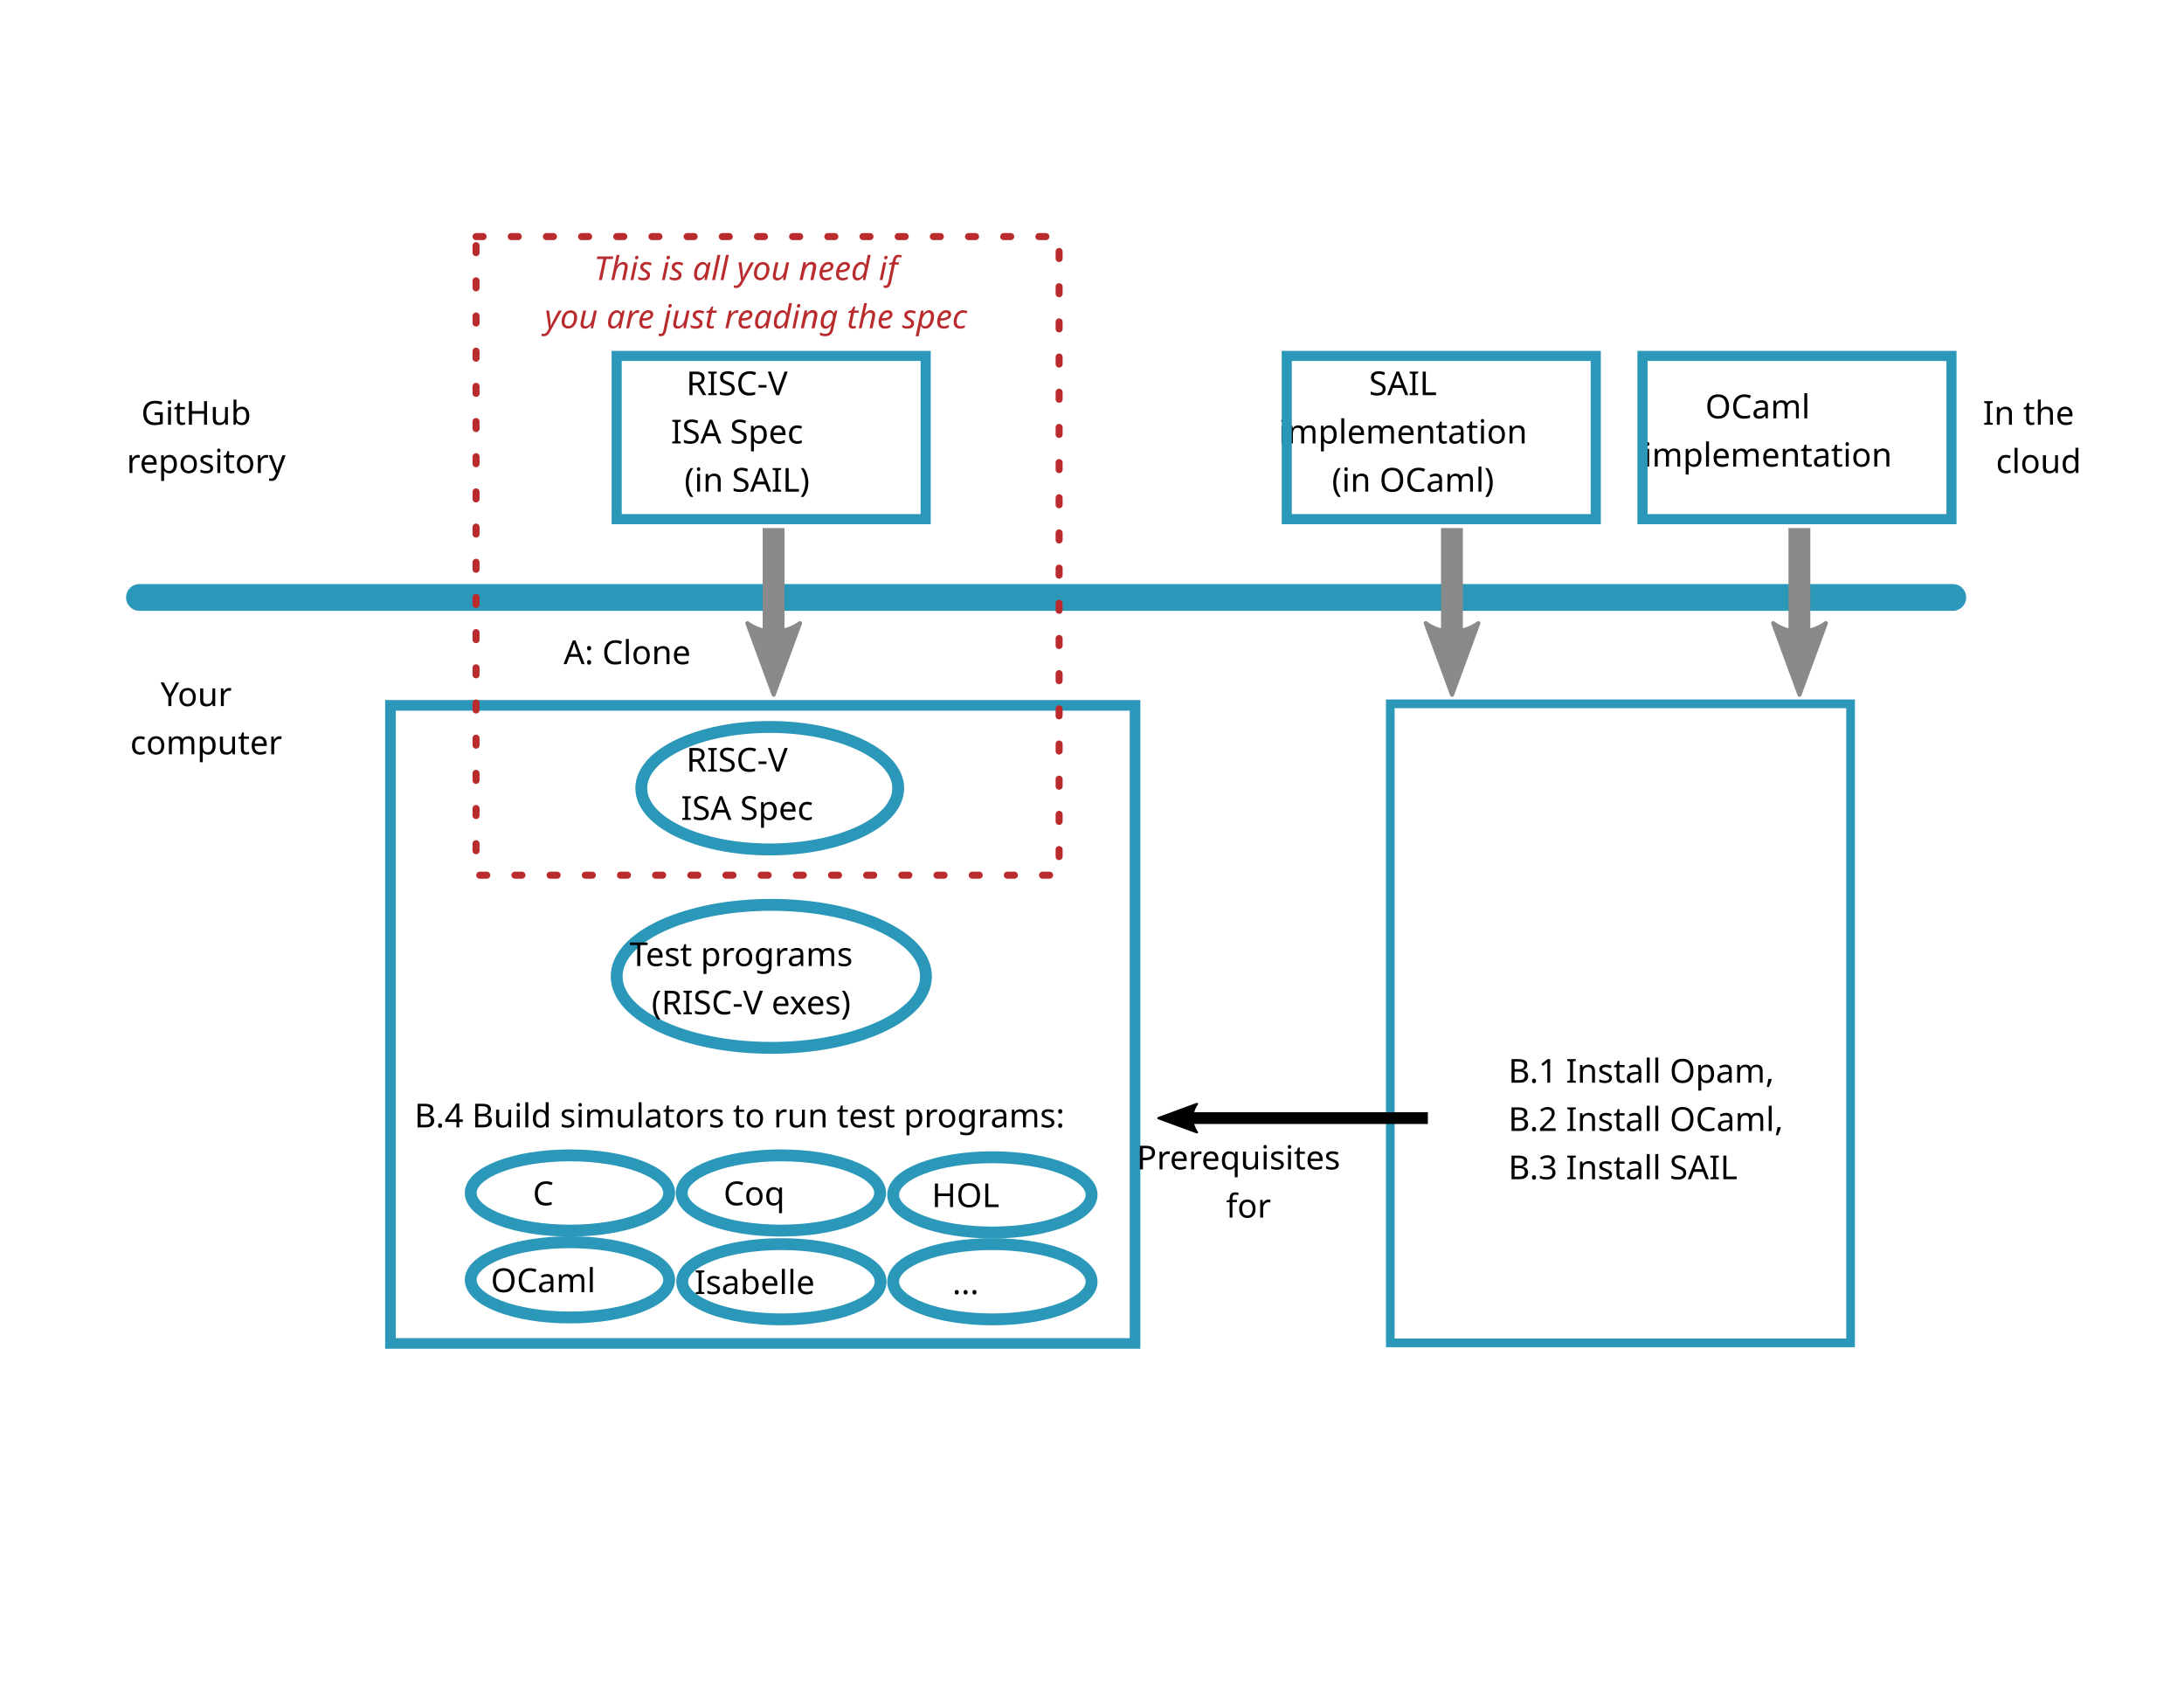
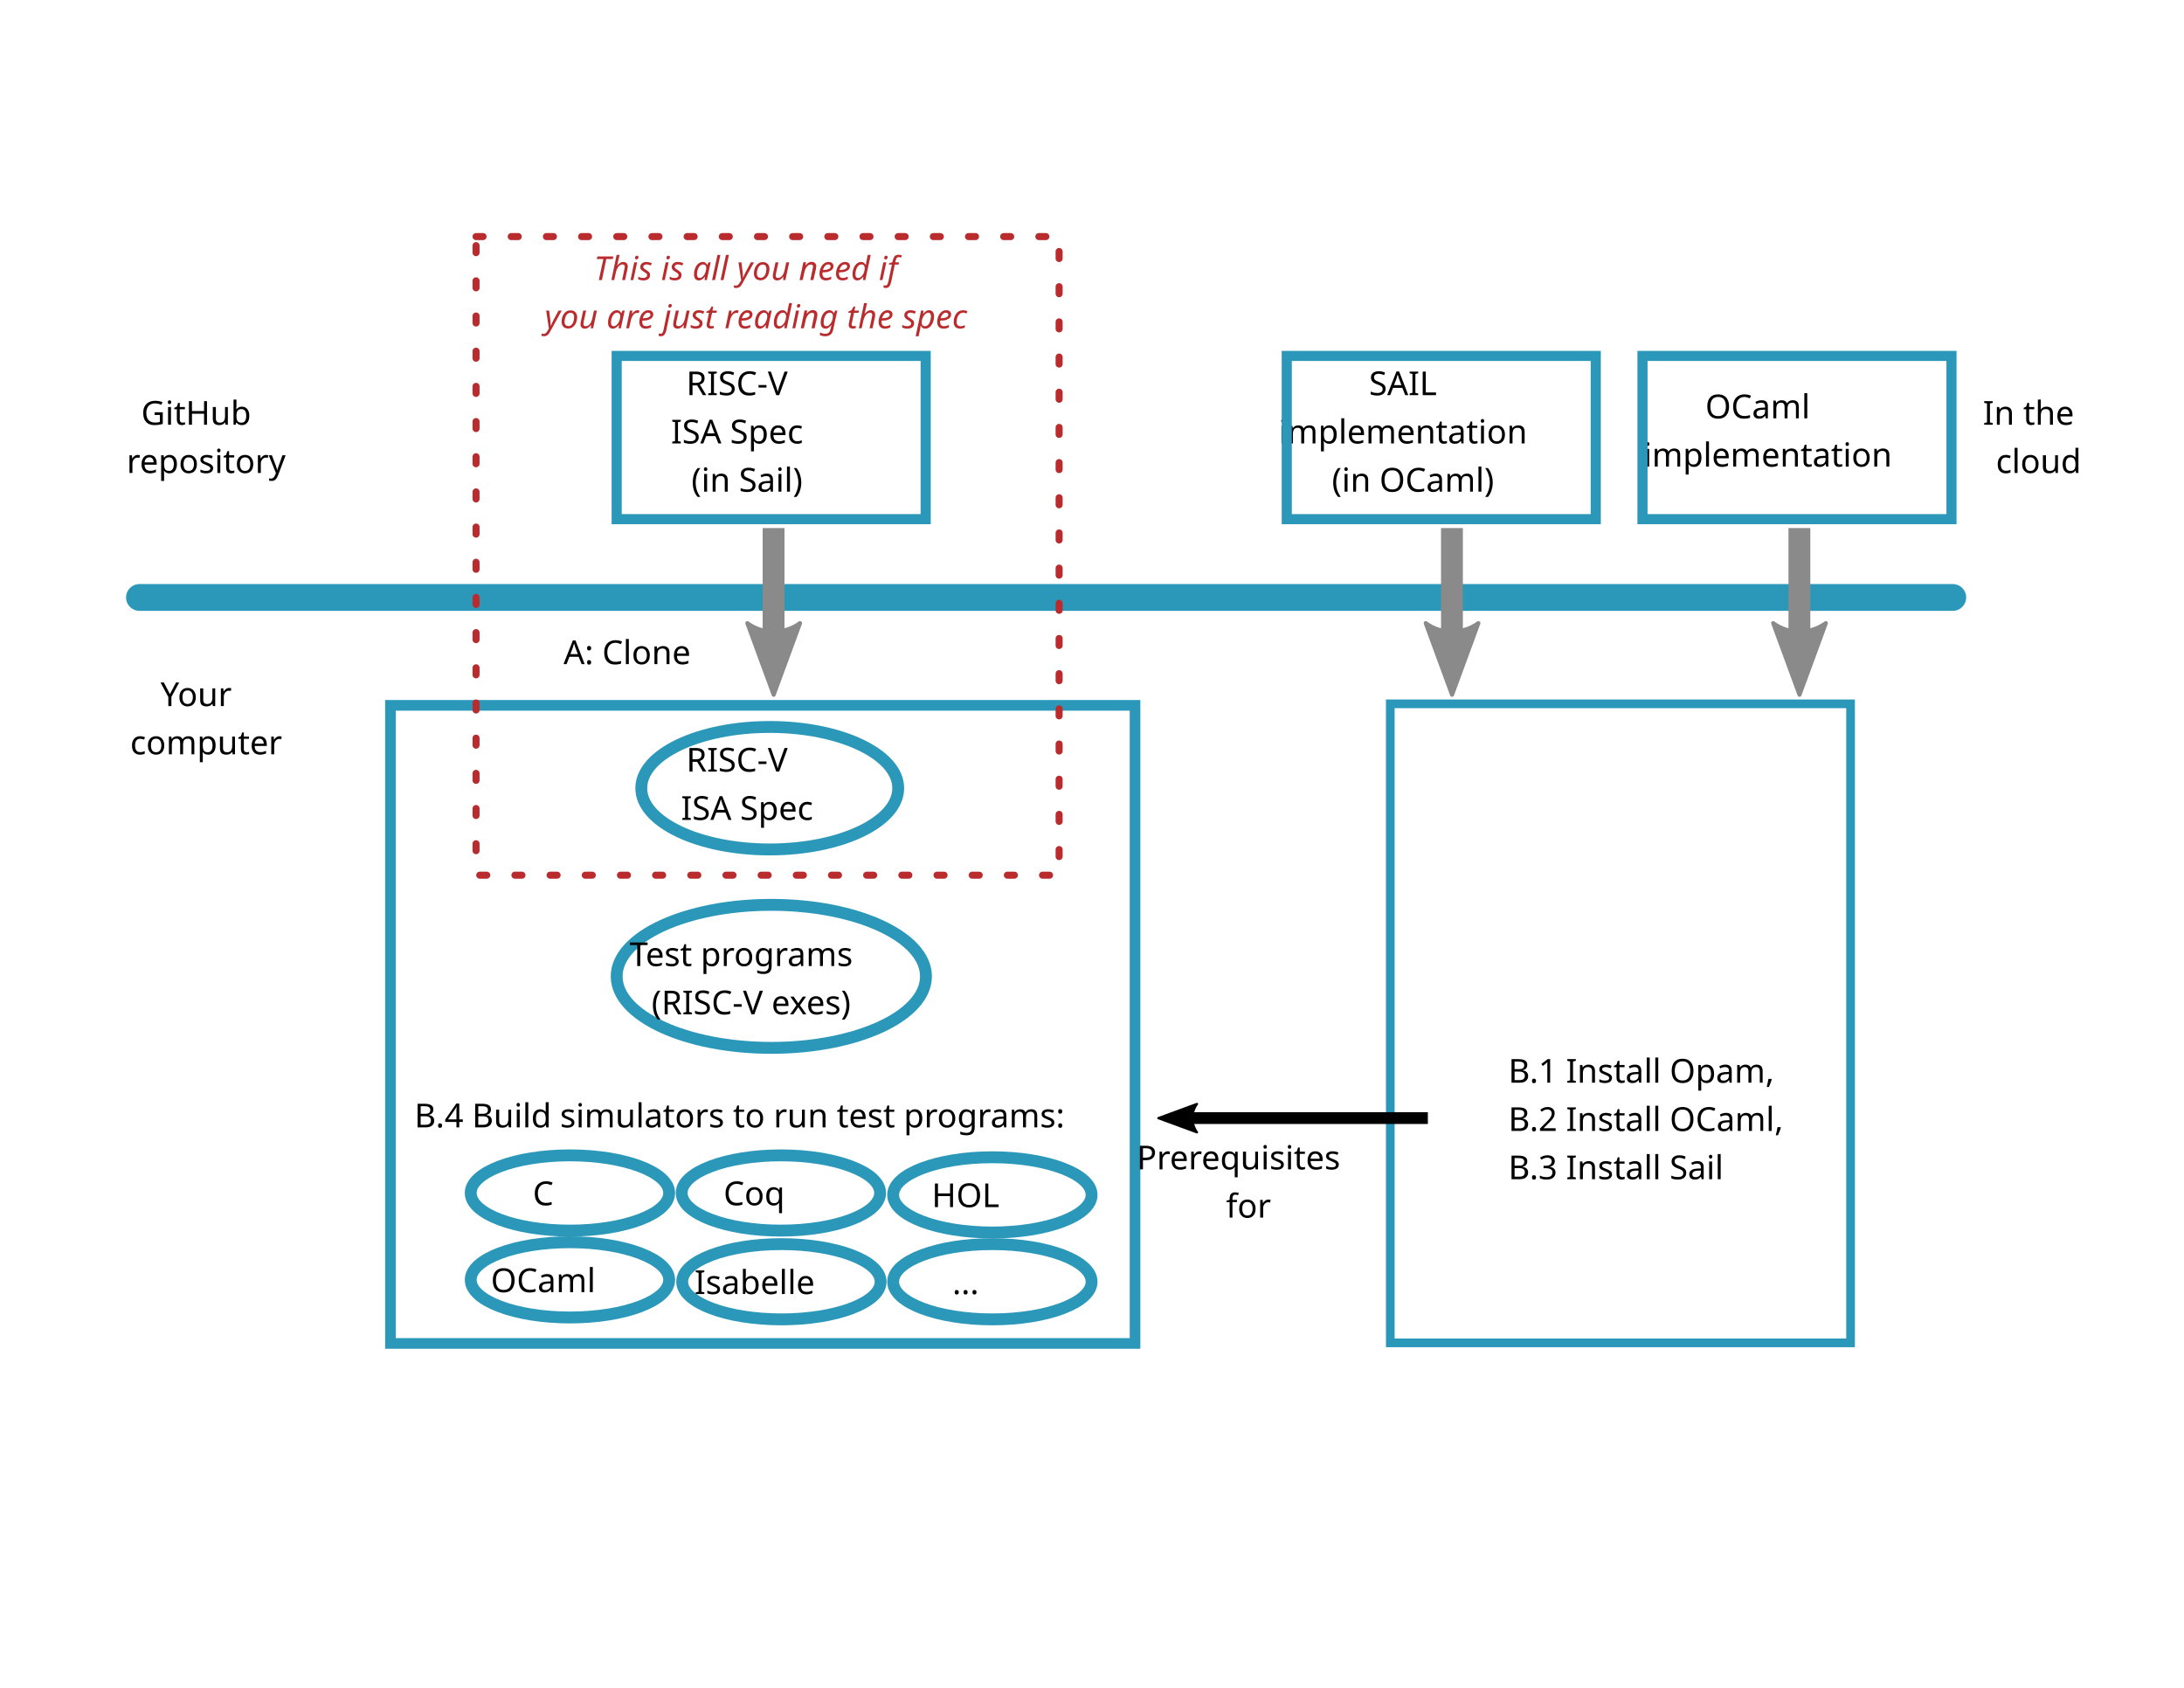
<svg xmlns="http://www.w3.org/2000/svg" width="11in" height="8.5in" viewBox="0 0 279.4 215.9" version="1.1" id="svg8">
  <defs id="defs2">
    <marker orient="auto" refY="0.0" refX="0.0" id="marker6989" style="overflow:visible;">
      <path id="path6987" style="fill-rule:evenodd;stroke-width:0.625;stroke-linejoin:round;stroke:#000000;stroke-opacity:1;fill:#000000;fill-opacity:1" d="M 8.719,4.034 L -2.207,0.016 L 8.719,-4.002 C 6.973,-1.63 6.983,1.616 8.719,4.034 z " transform="scale(0.3) rotate(180) translate(-2.3,0)" />
    </marker>
    <marker orient="auto" refY="0.0" refX="0.0" id="marker5917" style="overflow:visible;">
      <path id="path5915" style="fill-rule:evenodd;stroke-width:0.625;stroke-linejoin:round;stroke:#8a8a8a;stroke-opacity:1;fill:#8a8a8a;fill-opacity:1" d="M 8.719,4.034 L -2.207,0.016 L 8.719,-4.002 C 6.973,-1.63 6.983,1.616 8.719,4.034 z " transform="scale(0.3) rotate(180) translate(-2.3,0)" />
    </marker>
    <marker style="overflow:visible;" id="marker5359" refX="0.0" refY="0.0" orient="auto">
      <path transform="scale(0.3) rotate(180) translate(-2.3,0)" d="M 8.719,4.034 L -2.207,0.016 L 8.719,-4.002 C 6.973,-1.63 6.983,1.616 8.719,4.034 z " style="fill-rule:evenodd;stroke-width:0.625;stroke-linejoin:round;stroke:#8a8a8a;stroke-opacity:1;fill:#8a8a8a;fill-opacity:1" id="path5357" />
    </marker>
    <marker orient="auto" refY="0.0" refX="0.0" id="Arrow2Send" style="overflow:visible;">
      <path id="path4778" style="fill-rule:evenodd;stroke-width:0.625;stroke-linejoin:round;stroke:#8a8a8a;stroke-opacity:1;fill:#8a8a8a;fill-opacity:1" d="M 8.719,4.034 L -2.207,0.016 L 8.719,-4.002 C 6.973,-1.63 6.983,1.616 8.719,4.034 z " transform="scale(0.3) rotate(180) translate(-2.3,0)" />
    </marker>
    <marker orient="auto" refY="0.0" refX="0.0" id="Arrow2Mend" style="overflow:visible;">
      <path id="path4772" style="fill-rule:evenodd;stroke-width:0.625;stroke-linejoin:round;stroke:#000000;stroke-opacity:1;fill:#000000;fill-opacity:1" d="M 8.719,4.034 L -2.207,0.016 L 8.719,-4.002 C 6.973,-1.63 6.983,1.616 8.719,4.034 z " transform="scale(0.6) rotate(180) translate(0,0)" />
    </marker>
  </defs>
  <g id="layer1" transform="translate(0,-81.1)">
    <path style="fill:none;stroke:#2b98b9;stroke-width:3.427;stroke-linecap:round;stroke-linejoin:miter;stroke-miterlimit:4;stroke-dasharray:none;stroke-opacity:1" d="M 17.841,157.522 H 249.822" id="path3718" />
    <text id="text4539" y="131.646" x="183.974" style="font-style:normal;font-weight:normal;font-size:4.939px;line-height:1.25;font-family:sans-serif;text-align:center;letter-spacing:0px;word-spacing:0px;text-anchor:middle;fill:#000000;fill-opacity:1;stroke:none;stroke-width:0.265" xml:space="preserve">
      <tspan id="tspan4537" style="font-size:4.233px;text-align:center;text-anchor:middle;stroke-width:0.265" y="131.646" x="183.974">SAIL</tspan>
      <tspan style="font-size:4.233px;text-align:center;text-anchor:middle;stroke-width:0.265" y="137.819" x="183.974" id="tspan4551">implementation</tspan>
      <tspan style="font-size:4.233px;text-align:center;text-anchor:middle;stroke-width:0.265" y="143.993" x="183.974" id="tspan4553">(in OCaml)</tspan>
    </text>
    <text xml:space="preserve" style="font-style:normal;font-weight:normal;font-size:4.939px;line-height:1.25;font-family:sans-serif;text-align:center;letter-spacing:0px;word-spacing:0px;text-anchor:middle;fill:#000000;fill-opacity:1;stroke:none;stroke-width:0.265" x="229.35" y="134.608" id="text4567">
      <tspan id="tspan4565" x="229.35" y="134.608" style="font-size:4.233px;text-align:center;text-anchor:middle;stroke-width:0.265">OCaml</tspan>
      <tspan x="229.35" y="140.782" style="font-size:4.233px;text-align:center;text-anchor:middle;stroke-width:0.265" id="tspan4574">implementation</tspan>
    </text>
    <text xml:space="preserve" style="font-style:normal;font-weight:normal;font-size:4.939px;line-height:1.25;font-family:sans-serif;text-align:center;letter-spacing:0px;word-spacing:0px;text-anchor:middle;fill:#000000;fill-opacity:1;stroke:none;stroke-width:0.265" x="98.779" y="131.646" id="text4584">
      <tspan id="tspan4582" x="98.779" y="131.646" style="font-size:4.233px;text-align:center;text-anchor:middle;stroke-width:0.265">RISC-V</tspan>
      <tspan x="98.779" y="137.819" style="font-size:4.233px;text-align:center;text-anchor:middle;stroke-width:0.265" id="tspan4591">ISA Spec</tspan>
-       <tspan x="98.779" y="143.993" style="font-size:4.233px;text-align:center;text-anchor:middle;stroke-width:0.265" id="tspan4593">(in SAIL)</tspan>
+       <tspan x="98.779" y="143.993" style="font-size:4.233px;text-align:center;text-anchor:middle;stroke-width:0.265" id="tspan4593">(in Sail)</tspan>
    </text>
    <text id="text4599" y="135.431" x="29.584" style="font-style:normal;font-weight:normal;font-size:4.939px;line-height:1.25;font-family:sans-serif;text-align:center;letter-spacing:0px;word-spacing:0px;text-anchor:middle;fill:#000000;fill-opacity:1;stroke:none;stroke-width:0.265" xml:space="preserve">
      <tspan id="tspan4597" style="font-size:4.233px;text-align:center;text-anchor:middle;stroke-width:0.265" y="135.431" x="29.584">GitHub</tspan>
      <tspan style="font-size:4.233px;text-align:center;text-anchor:middle;stroke-width:0.265" y="141.605" x="29.584" id="tspan4603">repository</tspan>
    </text>
    <ellipse ry="7.834" rx="16.435" cy="181.923" cx="98.475" id="ellipse4605" style="fill:none;stroke:#2b98b9;stroke-width:1.519;stroke-linecap:round;stroke-miterlimit:4;stroke-dasharray:none;stroke-opacity:1" />
    <text id="text4613" y="179.799" x="98.779" style="font-style:normal;font-weight:normal;font-size:4.939px;line-height:1.25;font-family:sans-serif;text-align:center;letter-spacing:0px;word-spacing:0px;text-anchor:middle;fill:#000000;fill-opacity:1;stroke:none;stroke-width:0.265" xml:space="preserve">
      <tspan style="font-size:4.233px;text-align:center;text-anchor:middle;stroke-width:0.265" y="179.799" x="98.779" id="tspan4607">RISC-V</tspan>
      <tspan id="tspan4611" style="font-size:4.233px;text-align:center;text-anchor:middle;stroke-width:0.265" y="185.973" x="98.779">ISA Spec</tspan>
    </text>
    <rect style="fill:none;stroke:#2b98b9;stroke-width:1.295;stroke-linecap:round;stroke-miterlimit:4;stroke-dasharray:none;stroke-opacity:1" id="rect4615" width="39.529" height="20.881" x="78.892" y="126.628" />
    <rect y="126.628" x="164.617" height="20.881" width="39.529" id="rect4617" style="fill:none;stroke:#2b98b9;stroke-width:1.295;stroke-linecap:round;stroke-miterlimit:4;stroke-dasharray:none;stroke-opacity:1" />
    <rect style="fill:none;stroke:#2b98b9;stroke-width:1.295;stroke-linecap:round;stroke-miterlimit:4;stroke-dasharray:none;stroke-opacity:1" id="rect4619" width="39.529" height="20.881" x="210.125" y="126.628" />
    <ellipse style="fill:none;stroke:#2b98b9;stroke-width:1.519;stroke-linecap:round;stroke-miterlimit:4;stroke-dasharray:none;stroke-opacity:1" id="ellipse4627" cx="98.676" cy="205.99" rx="19.784" ry="9.147" />
    <text xml:space="preserve" style="font-style:normal;font-weight:normal;font-size:4.939px;line-height:1.25;font-family:sans-serif;text-align:center;letter-spacing:0px;word-spacing:0px;text-anchor:middle;fill:#000000;fill-opacity:1;stroke:none;stroke-width:0.265" x="99.308" y="204.67" id="text4633">
      <tspan x="99.308" y="204.67" style="font-size:4.233px;text-align:center;text-anchor:middle;stroke-width:0.265" id="tspan4631">Test programs</tspan>
      <tspan x="99.308" y="210.843" style="font-size:4.233px;text-align:center;text-anchor:middle;stroke-width:0.265" id="tspan4637">(RISC-V exes)</tspan>
    </text>
    <rect style="fill:none;stroke:#2b98b9;stroke-width:1.358;stroke-linecap:round;stroke-miterlimit:4;stroke-dasharray:none;stroke-opacity:1" id="rect4639" width="95.255" height="81.623" x="49.951" y="171.323" />
    <text id="text4645" y="225.307" x="53.02" style="font-style:normal;font-weight:normal;font-size:4.939px;line-height:1.25;font-family:sans-serif;text-align:start;letter-spacing:0px;word-spacing:0px;text-anchor:start;fill:#000000;fill-opacity:1;stroke:none;stroke-width:0.265" xml:space="preserve">
      <tspan style="font-size:4.233px;text-align:start;text-anchor:start;stroke-width:0.265" y="225.307" x="53.02" id="tspan4657">B.4 Build simulators to run test programs:</tspan>
    </text>
    <ellipse ry="4.813" rx="12.693" cy="233.7" cx="72.913" id="ellipse4671" style="fill:none;stroke:#2b98b9;stroke-width:1.519;stroke-linecap:round;stroke-miterlimit:4;stroke-dasharray:none;stroke-opacity:1" />
    <text id="text4677" y="235.269" x="72.699" style="font-style:normal;font-weight:normal;font-size:4.939px;line-height:1.25;font-family:sans-serif;text-align:center;letter-spacing:0px;word-spacing:0px;text-anchor:middle;fill:#000000;fill-opacity:1;stroke:none;stroke-width:0.265" xml:space="preserve">
      <tspan id="tspan4675" style="font-size:4.233px;text-align:center;text-anchor:middle;stroke-width:0.265" y="235.269" x="72.699">C</tspan>
    </text>
    <ellipse style="fill:none;stroke:#2b98b9;stroke-width:1.519;stroke-linecap:round;stroke-miterlimit:4;stroke-dasharray:none;stroke-opacity:1" id="ellipse4681" cx="72.913" cy="244.812" rx="12.693" ry="4.813" />
    <text xml:space="preserve" style="font-style:normal;font-weight:normal;font-size:4.939px;line-height:1.25;font-family:sans-serif;text-align:center;letter-spacing:0px;word-spacing:0px;text-anchor:middle;fill:#000000;fill-opacity:1;stroke:none;stroke-width:0.265" x="72.699" y="246.381" id="text4685">
      <tspan x="72.699" y="246.381" style="font-size:4.233px;text-align:center;text-anchor:middle;stroke-width:0.265" id="tspan4683">OCaml</tspan>
    </text>
    <ellipse ry="4.813" rx="12.693" cy="233.7" cx="99.901" id="ellipse4687" style="fill:none;stroke:#2b98b9;stroke-width:1.519;stroke-linecap:round;stroke-miterlimit:4;stroke-dasharray:none;stroke-opacity:1" />
    <text id="text4691" y="235.268" x="99.686" style="font-style:normal;font-weight:normal;font-size:4.939px;line-height:1.25;font-family:sans-serif;text-align:center;letter-spacing:0px;word-spacing:0px;text-anchor:middle;fill:#000000;fill-opacity:1;stroke:none;stroke-width:0.265" xml:space="preserve">
      <tspan id="tspan4689" style="font-size:4.233px;text-align:center;text-anchor:middle;stroke-width:0.265" y="235.268" x="99.686">Coq</tspan>
    </text>
    <ellipse style="fill:none;stroke:#2b98b9;stroke-width:1.519;stroke-linecap:round;stroke-miterlimit:4;stroke-dasharray:none;stroke-opacity:1" id="ellipse4693" cx="99.966" cy="245.055" rx="12.693" ry="4.813" />
    <text xml:space="preserve" style="font-style:normal;font-weight:normal;font-size:4.939px;line-height:1.25;font-family:sans-serif;text-align:center;letter-spacing:0px;word-spacing:0px;text-anchor:middle;fill:#000000;fill-opacity:1;stroke:none;stroke-width:0.265" x="99.752" y="246.624" id="text4697">
      <tspan x="99.752" y="246.624" style="font-size:4.233px;text-align:center;text-anchor:middle;stroke-width:0.265" id="tspan4695">Isabelle</tspan>
    </text>
    <ellipse ry="4.813" rx="12.693" cy="233.943" cx="126.954" id="ellipse4699" style="fill:none;stroke:#2b98b9;stroke-width:1.519;stroke-linecap:round;stroke-miterlimit:4;stroke-dasharray:none;stroke-opacity:1" />
    <text id="text4703" y="235.511" x="126.739" style="font-style:normal;font-weight:normal;font-size:4.939px;line-height:1.25;font-family:sans-serif;text-align:center;letter-spacing:0px;word-spacing:0px;text-anchor:middle;fill:#000000;fill-opacity:1;stroke:none;stroke-width:0.265" xml:space="preserve">
      <tspan id="tspan4701" style="font-size:4.233px;text-align:center;text-anchor:middle;stroke-width:0.265" y="235.511" x="126.739">HOL</tspan>
    </text>
    <ellipse style="fill:none;stroke:#2b98b9;stroke-width:1.519;stroke-linecap:round;stroke-miterlimit:4;stroke-dasharray:none;stroke-opacity:1" id="ellipse4705" cx="126.954" cy="245.055" rx="12.693" ry="4.813" />
    <text xml:space="preserve" style="font-style:normal;font-weight:normal;font-size:4.939px;line-height:1.25;font-family:sans-serif;text-align:center;letter-spacing:0px;word-spacing:0px;text-anchor:middle;fill:#000000;fill-opacity:1;stroke:none;stroke-width:0.265" x="126.739" y="246.624" id="text4709">
      <tspan x="126.739" y="246.624" style="font-size:4.233px;text-align:center;text-anchor:middle;stroke-width:0.265" id="tspan4707">...</tspan>
    </text>
    <text xml:space="preserve" style="font-style:normal;font-weight:normal;font-size:4.939px;line-height:1.25;font-family:sans-serif;text-align:start;letter-spacing:0px;word-spacing:0px;text-anchor:start;fill:#000000;fill-opacity:1;stroke:none;stroke-width:0.265" x="192.963" y="219.591" id="text4727">
      <tspan id="tspan4725" x="192.963" y="219.591" style="font-size:4.233px;text-align:start;text-anchor:start;stroke-width:0.265">B.1 Install Opam,</tspan>
      <tspan x="192.963" y="225.765" style="font-size:4.233px;text-align:start;text-anchor:start;stroke-width:0.265" id="tspan9691">B.2 Install OCaml,</tspan>
-       <tspan x="192.963" y="231.938" style="font-size:4.233px;text-align:start;text-anchor:start;stroke-width:0.265" id="tspan9693">B.3 Install SAIL</tspan>
+       <tspan x="192.963" y="231.938" style="font-size:4.233px;text-align:start;text-anchor:start;stroke-width:0.265" id="tspan9693">B.3 Install Sail</tspan>
    </text>
    <text xml:space="preserve" style="font-style:normal;font-weight:normal;font-size:4.939px;line-height:1.25;font-family:sans-serif;text-align:center;letter-spacing:0px;word-spacing:0px;text-anchor:middle;fill:#000000;fill-opacity:1;stroke:none;stroke-width:0.265" x="29.584" y="171.414" id="text4735">
      <tspan id="tspan4733" x="29.584" y="171.414" style="font-size:4.233px;text-align:center;text-anchor:middle;stroke-width:0.265">Your</tspan>
      <tspan x="29.584" y="177.588" style="font-size:4.233px;text-align:center;text-anchor:middle;stroke-width:0.265" id="tspan4739">computer</tspan>
    </text>
    <rect y="171.133" x="177.86" height="81.74" width="58.884" id="rect4741" style="fill:none;stroke:#2b98b9;stroke-width:1.11;stroke-linecap:round;stroke-miterlimit:4;stroke-dasharray:none;stroke-opacity:1" />
    <path style="fill:none;stroke:#8a8a8a;stroke-width:2.794;stroke-linecap:butt;stroke-linejoin:miter;stroke-miterlimit:4;stroke-dasharray:none;stroke-opacity:1;marker-end:url(#Arrow2Send)" d="m 230.198,148.645 v 17.546" id="path4743" />
    <path id="path5355" d="m 185.748,148.645 v 17.546" style="fill:none;stroke:#8a8a8a;stroke-width:2.794;stroke-linecap:butt;stroke-linejoin:miter;stroke-miterlimit:4;stroke-dasharray:none;stroke-opacity:1;marker-end:url(#marker5359)" />
    <path style="fill:none;stroke:#8a8a8a;stroke-width:2.794;stroke-linecap:butt;stroke-linejoin:miter;stroke-miterlimit:4;stroke-dasharray:none;stroke-opacity:1;marker-end:url(#marker5917)" d="m 98.964,148.645 v 17.546" id="path5913" />
    <text xml:space="preserve" style="font-style:normal;font-weight:normal;font-size:4.939px;line-height:1.25;font-family:sans-serif;text-align:center;letter-spacing:0px;word-spacing:0px;text-anchor:middle;fill:#000000;fill-opacity:1;stroke:none;stroke-width:0.265" x="83.44" y="166.057" id="text6967">
      <tspan id="tspan6965" x="83.44" y="166.057" style="font-size:4.233px;text-align:center;text-anchor:middle;stroke-width:0.265">A: Clone</tspan>
    </text>
    <path style="fill:none;stroke:#000000;stroke-width:1.508;stroke-linecap:butt;stroke-linejoin:miter;stroke-miterlimit:4;stroke-dasharray:none;stroke-opacity:1;marker-end:url(#marker6989)" d="M 182.666,224.12 H 150.228" id="path6985" />
    <rect y="111.363" x="60.901" height="81.685" width="74.593" id="rect8987" style="fill:none;stroke:#b92b2d;stroke-width:0.9;stroke-linecap:round;stroke-miterlimit:4;stroke-dasharray:0.9, 3.6;stroke-dashoffset:0;stroke-opacity:1" />
    <text id="text8993" y="116.922" x="99.906" style="font-style:normal;font-weight:normal;font-size:4.939px;line-height:1.25;font-family:sans-serif;text-align:center;letter-spacing:0px;word-spacing:0px;text-anchor:middle;fill:#b92b2d;fill-opacity:1;stroke:none;stroke-width:0.265" xml:space="preserve">
      <tspan style="font-style:italic;font-size:4.233px;text-align:center;text-anchor:middle;fill:#b92b2d;fill-opacity:1;stroke-width:0.265" y="116.922" x="99.906" id="tspan8997">This is all you need if</tspan>
      <tspan style="font-style:italic;font-size:4.233px;text-align:center;text-anchor:middle;fill:#b92b2d;fill-opacity:1;stroke-width:0.265" y="123.095" x="99.906" id="tspan9697">you are just reading the spec</tspan>
    </text>
    <text xml:space="preserve" style="font-style:normal;font-weight:normal;font-size:4.939px;line-height:1.25;font-family:sans-serif;text-align:center;letter-spacing:0px;word-spacing:0px;text-anchor:middle;fill:#000000;fill-opacity:1;stroke:none;stroke-width:0.265" x="264.004" y="135.431" id="text9703">
      <tspan id="tspan9701" x="264.004" y="135.431" style="font-size:4.233px;text-align:center;text-anchor:middle;stroke-width:0.265">In the</tspan>
      <tspan x="264.004" y="141.605" style="font-size:4.233px;text-align:center;text-anchor:middle;stroke-width:0.265" id="tspan9707">cloud</tspan>
    </text>
    <text id="text904" y="230.68" x="162.934" style="font-style:normal;font-weight:normal;font-size:4.939px;line-height:1.25;font-family:sans-serif;text-align:center;letter-spacing:0px;word-spacing:0px;text-anchor:middle;fill:#000000;fill-opacity:1;stroke:none;stroke-width:0.265" xml:space="preserve">
      <tspan id="tspan902" style="font-size:4.233px;text-align:center;text-anchor:middle;stroke-width:0.265" y="230.68" x="162.934">Prerequisites</tspan>
      <tspan style="font-size:4.233px;text-align:center;text-anchor:middle;stroke-width:0.265" y="236.853" x="162.934" id="tspan908">for</tspan>
    </text>
  </g>
</svg>
